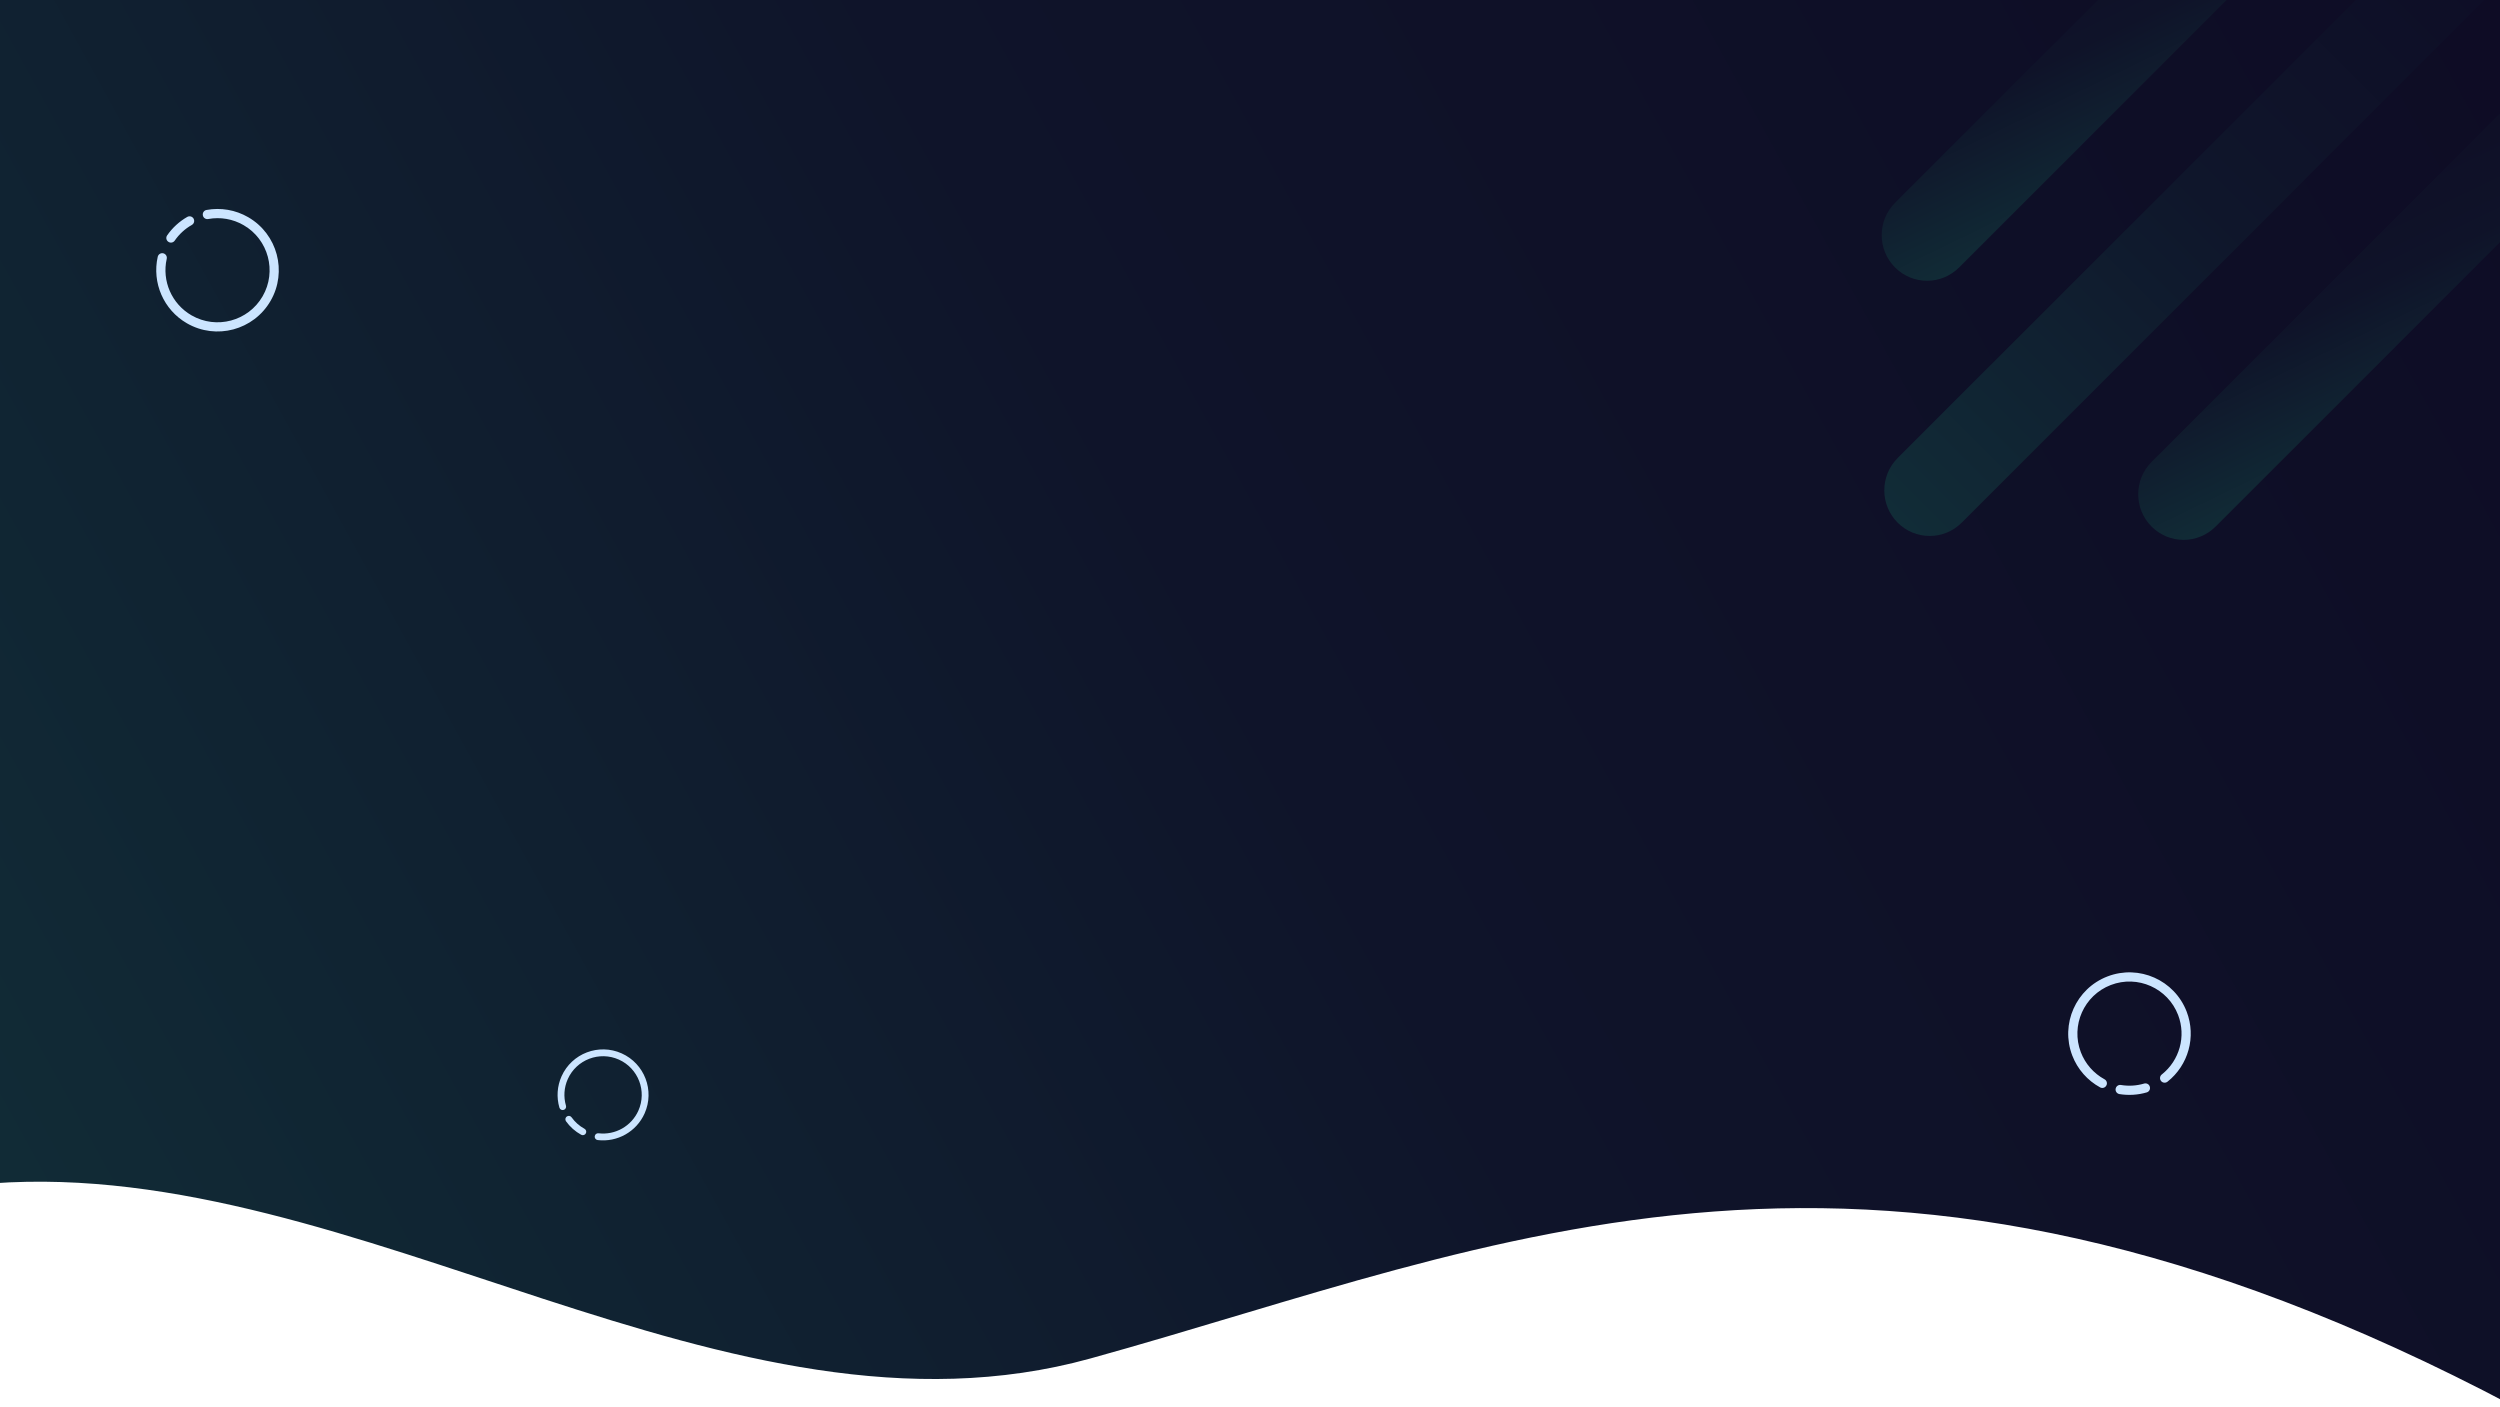
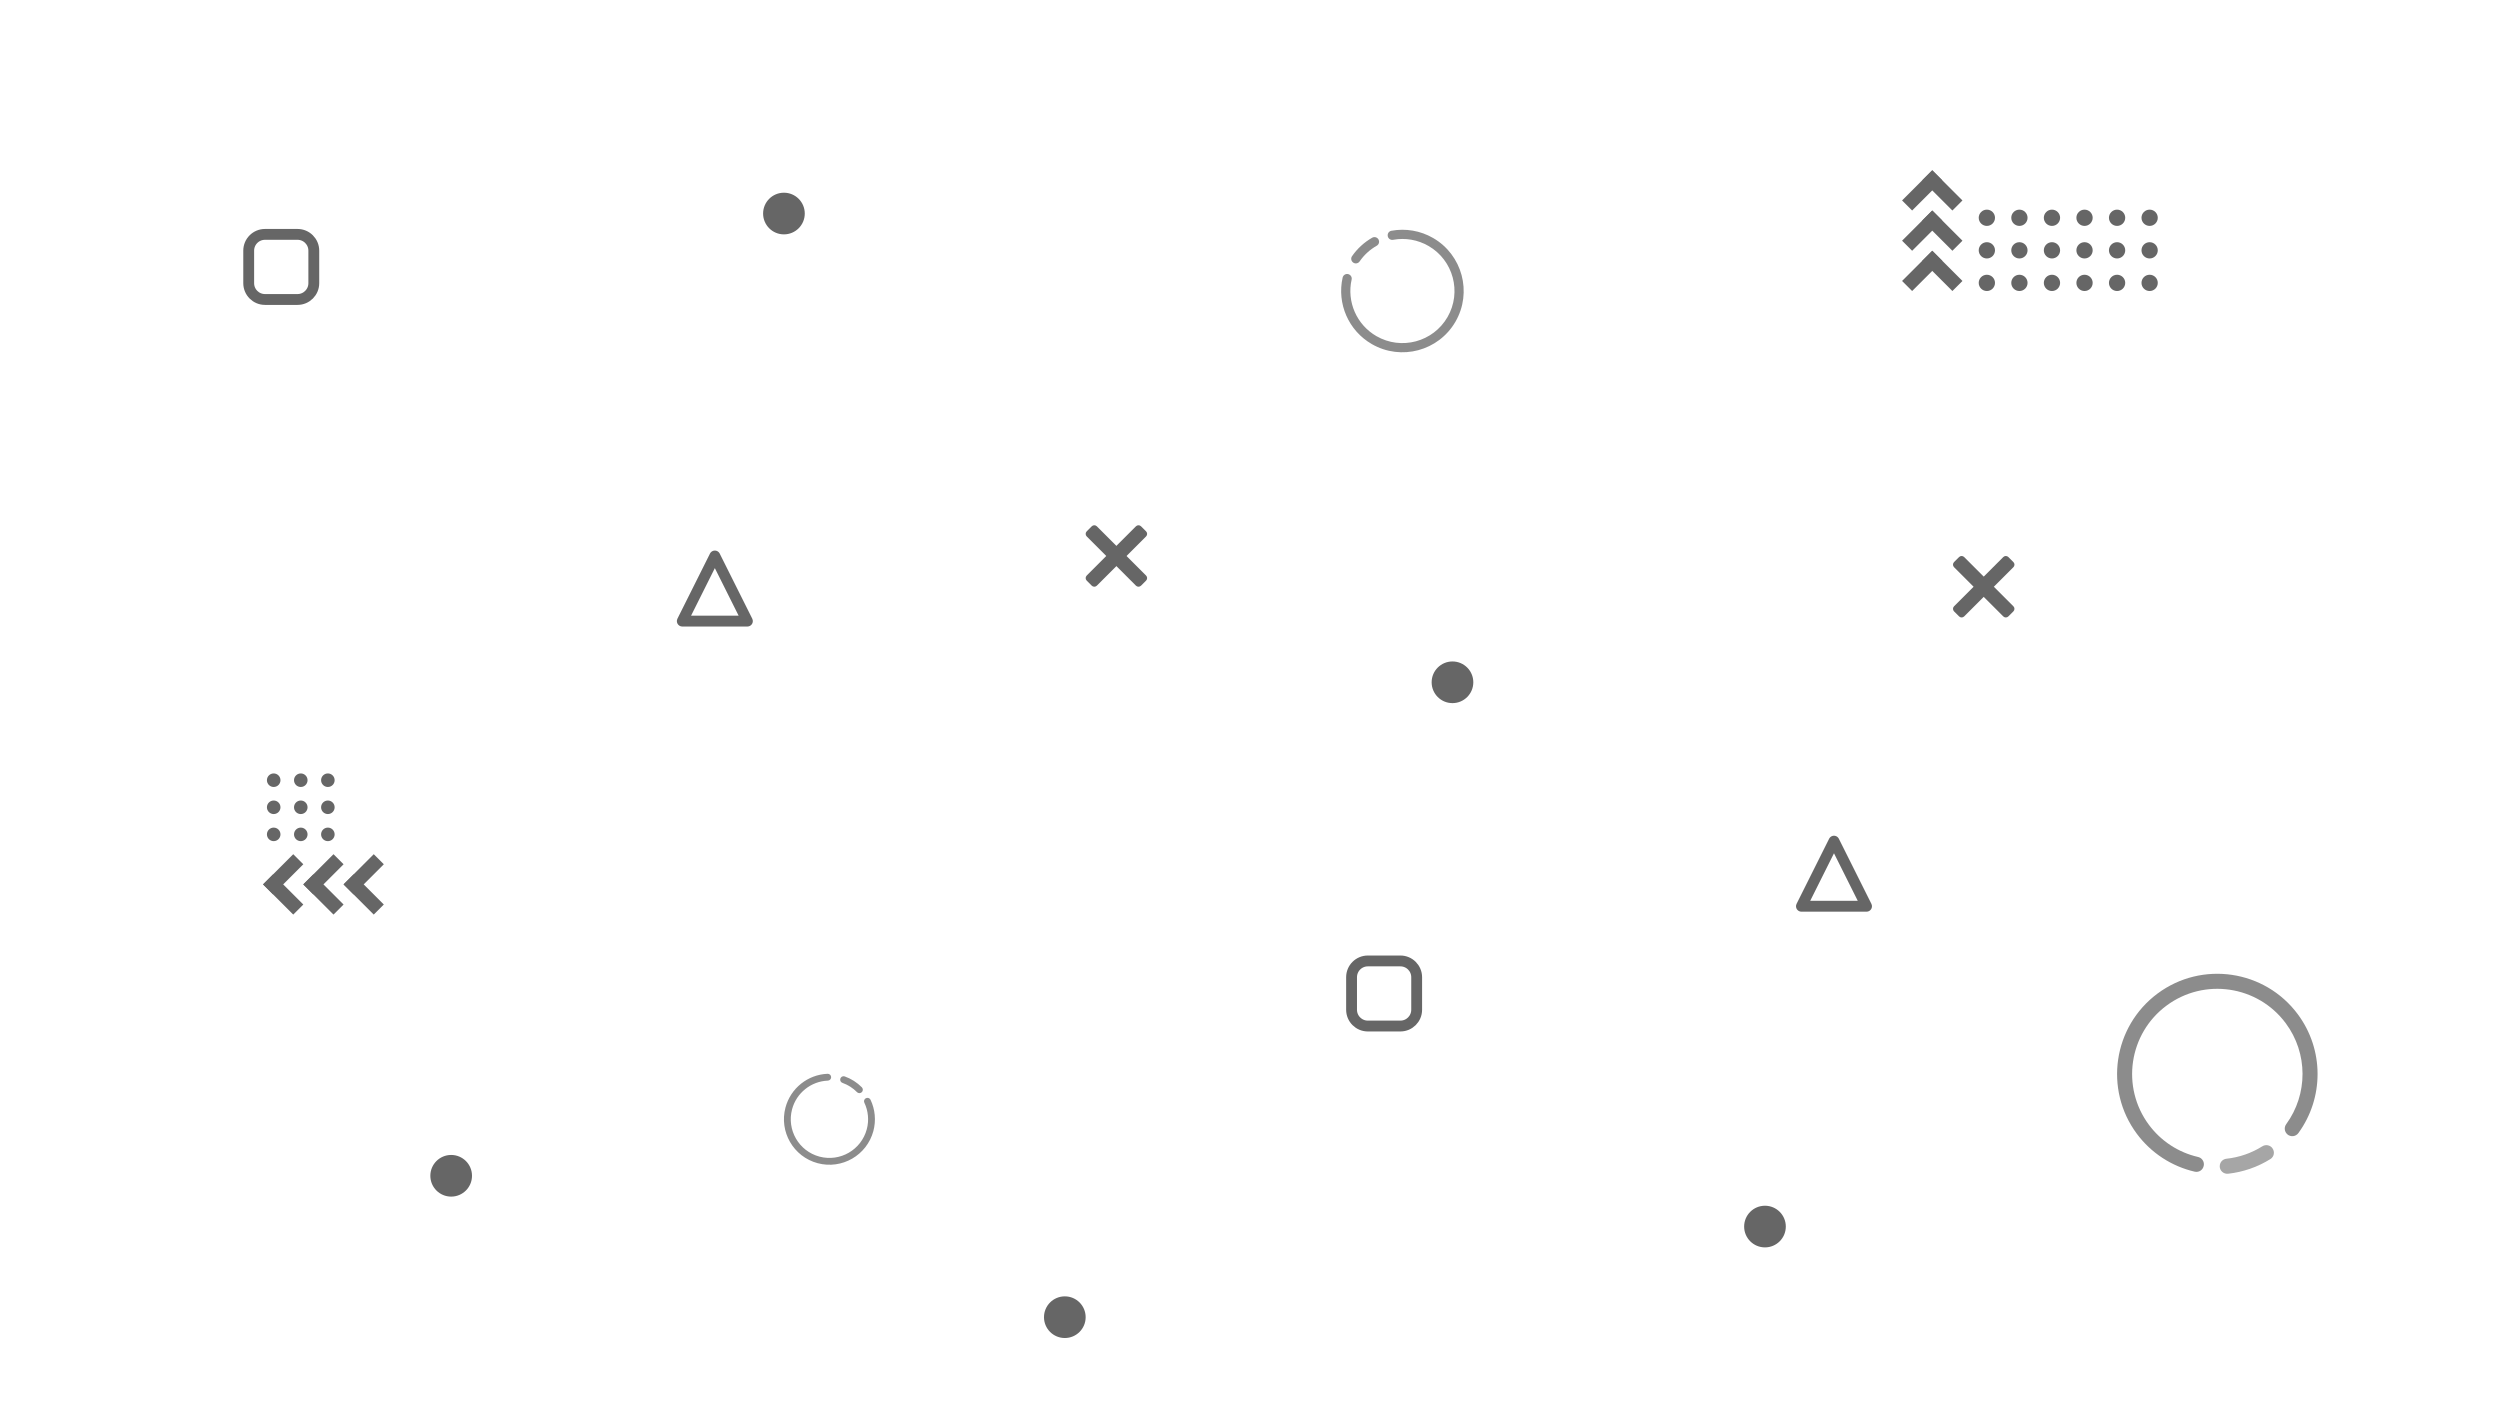
- <svg xmlns="http://www.w3.org/2000/svg" width="100%" height="100%" viewBox="0 0 1920 1080" version="1.1" xml:space="preserve" style="fill-rule:evenodd;clip-rule:evenodd;stroke-linejoin:round;stroke-miterlimit:1.414;">
-   <path d="M-6,-19.923l1936.42,0l0,1099.92c-495.351,-262.461 -776.841,-124.166 -1093.01,-36.678c-278.765,77.136 -561.78,-154.838 -843.183,-134.506c0,0 -0.08,0.467 -0.227,1.356l0,-930.095Z" style="fill:url(#_Linear1);" />
-   <g id="buble">
-     <path d="M456.766,872.44c-0.144,0.713 0.016,1.457 0.437,2.054c0.426,0.595 1.079,0.986 1.804,1.081c15.077,1.796 29.754,-6.384 36.041,-20.439c7.874,-17.602 -0.023,-38.281 -17.624,-46.154c-17.602,-7.874 -38.281,0.023 -46.155,17.624c-3.404,7.611 -3.963,16.157 -1.632,24.101c0.213,0.683 0.698,1.249 1.34,1.561c0.639,0.311 1.381,0.344 2.048,0.089c0.025,0.011 0.043,0.005 0.061,-0.002c1.292,-0.494 1.977,-1.902 1.57,-3.22c-1.967,-6.72 -1.484,-13.949 1.397,-20.389c6.692,-14.961 24.27,-21.673 39.231,-14.981c14.961,6.692 21.673,24.271 14.981,39.231c-5.338,11.934 -17.79,18.882 -30.581,17.366c-1.366,-0.178 -2.63,0.732 -2.904,2.079l-0.014,-0.001Z" style="fill:#cce5ff;" />
-     <path d="M435.482,857.358c-0.625,0.373 -1.069,0.987 -1.223,1.7c-0.153,0.709 -0.007,1.452 0.402,2.054c3.085,4.31 7.097,7.873 11.745,10.416c0.633,0.333 1.375,0.391 2.053,0.156c0.676,-0.231 1.226,-0.737 1.518,-1.389c0.022,-0.005 0.028,-0.017 0.035,-0.034c0.563,-1.258 0.055,-2.741 -1.164,-3.391c-3.91,-2.133 -7.282,-5.131 -9.866,-8.758c-0.777,-1.125 -2.29,-1.453 -3.465,-0.753c-0.017,-0.008 -0.027,-0.007 -0.035,-0.001Z" style="fill:#cce5ff;" />
+ <svg xmlns="http://www.w3.org/2000/svg" width="100%" height="100%" viewBox="0 0 1920 1080" version="1.1" xml:space="preserve" style="fill-rule:evenodd;clip-rule:evenodd;stroke-linecap:round;stroke-linejoin:round;stroke-miterlimit:1.5;">
+   <g id="Layer1">
+     <g id="bubbles">
+       <circle cx="1625.92" cy="167.251" r="6.251" style="fill:#666;" />
+       <circle cx="1650.92" cy="167.251" r="6.251" style="fill:#666;" />
+       <circle cx="1600.92" cy="192.253" r="6.251" style="fill:#666;" />
+       <circle cx="1625.92" cy="192.253" r="6.251" style="fill:#666;" />
+       <circle cx="1650.92" cy="192.253" r="6.251" style="fill:#666;" />
+       <circle cx="1600.92" cy="217.256" r="6.251" style="fill:#666;" />
+       <circle cx="1625.92" cy="217.256" r="6.251" style="fill:#666;" />
+       <circle cx="1650.92" cy="217.256" r="6.251" style="fill:#666;" />
+       <circle cx="1600.92" cy="167.251" r="6.251" style="fill:#666;" />
+     </g>
+     <g id="bubbles1">
+       <circle cx="1550.91" cy="167.251" r="6.251" style="fill:#666;" />
+       <circle cx="1575.91" cy="167.251" r="6.251" style="fill:#666;" />
+       <circle cx="1525.91" cy="192.253" r="6.251" style="fill:#666;" />
+       <circle cx="1550.91" cy="192.253" r="6.251" style="fill:#666;" />
+       <circle cx="1575.91" cy="192.253" r="6.251" style="fill:#666;" />
+       <circle cx="1525.91" cy="217.256" r="6.251" style="fill:#666;" />
+       <circle cx="1550.91" cy="217.256" r="6.251" style="fill:#666;" />
+       <circle cx="1575.91" cy="217.256" r="6.251" style="fill:#666;" />
+       <circle cx="1525.91" cy="167.251" r="6.251" style="fill:#666;" />
+     </g>
+     <g id="bubbles2">
+       <circle cx="231" cy="599.2" r="5.2" style="fill:#666;" />
+       <circle cx="251.8" cy="599.2" r="5.2" style="fill:#666;" />
+       <circle cx="210.2" cy="620" r="5.2" style="fill:#666;" />
+       <circle cx="231" cy="620" r="5.2" style="fill:#666;" />
+       <circle cx="251.8" cy="620" r="5.2" style="fill:#666;" />
+       <circle cx="210.2" cy="640.8" r="5.2" style="fill:#666;" />
+       <circle cx="231" cy="640.8" r="5.2" style="fill:#666;" />
+       <circle cx="251.8" cy="640.8" r="5.2" style="fill:#666;" />
+       <circle cx="210.2" cy="599.2" r="5.2" style="fill:#666;" />
+     </g>
+     <g id="left">
+       <g id="arrow">
+         <path d="M225.214,656.029l-23.185,23.185l7.729,7.729l23.185,-23.185l-7.729,-7.729Z" style="fill:#666;" />
+         <path d="M232.943,694.671l-23.185,-23.185l-7.729,7.728l23.185,23.185l7.729,-7.728Z" style="fill:#666;" />
+       </g>
+       <g id="arrow1">
+         <path d="M256.127,656.029l-23.184,23.185l7.728,7.729l23.185,-23.185l-7.729,-7.729Z" style="fill:#666;" />
+         <path d="M263.856,694.671l-23.185,-23.185l-7.728,7.728l23.184,23.185l7.729,-7.728Z" style="fill:#666;" />
+       </g>
+       <g id="arrow2">
+         <path d="M287.041,656.029l-23.185,23.185l7.728,7.729l23.185,-23.185l-7.728,-7.729Z" style="fill:#666;" />
+         <path d="M294.769,694.671l-23.185,-23.185l-7.728,7.728l23.185,23.185l7.728,-7.728Z" style="fill:#666;" />
+       </g>
+     </g>
+     <g id="up">
+       <g id="arrow3">
+         <path d="M1507.16,153.952l-23.185,-23.185l-7.728,7.728l23.184,23.185l7.729,-7.728Z" style="fill:#666;" />
+         <path d="M1468.52,161.68l23.185,-23.185l-7.728,-7.728l-23.185,23.185l7.728,7.728Z" style="fill:#666;" />
+       </g>
+       <g id="arrow4">
+         <path d="M1507.16,184.865l-23.185,-23.185l-7.728,7.728l23.184,23.185l7.729,-7.728Z" style="fill:#666;" />
+         <path d="M1468.52,192.593l23.185,-23.185l-7.728,-7.728l-23.185,23.185l7.728,7.728Z" style="fill:#666;" />
+       </g>
+       <g id="arrow5">
+         <path d="M1507.16,215.778l-23.185,-23.185l-7.728,7.729l23.184,23.184l7.729,-7.728Z" style="fill:#666;" />
+         <path d="M1468.52,223.506l23.185,-23.184l-7.728,-7.729l-23.185,23.185l7.728,7.728Z" style="fill:#666;" />
+       </g>
+     </g>
+     <circle cx="602.062" cy="164" r="16" style="fill:#666;" />
+     <path d="M549,427l25,50l-50,0l25,-50Z" style="fill:#666;fill-opacity:0;stroke:#666;stroke-width:8.33px;" />
+     <path d="M1408.5,646l25,50l-50,0l25,-50Z" style="fill:#666;fill-opacity:0;stroke:#666;stroke-width:8.33px;" />
+     <g id="x">
+       <path d="M1546.3,469.524c1.073,-1.073 1.073,-2.816 0,-3.889l-37.83,-37.83c-1.073,-1.073 -2.816,-1.073 -3.889,0l-3.889,3.889c-1.073,1.073 -1.073,2.816 0,3.889l37.83,37.83c1.073,1.074 2.816,1.074 3.889,0l3.889,-3.889Z" style="fill:#666;" />
+       <path d="M1504.59,473.413c1.073,1.074 2.816,1.074 3.889,0l37.83,-37.83c1.073,-1.073 1.073,-2.816 0,-3.889l-3.889,-3.889c-1.073,-1.073 -2.816,-1.073 -3.889,0l-37.83,37.83c-1.073,1.073 -1.073,2.816 0,3.889l3.889,3.889Z" style="fill:#666;" />
+     </g>
+     <g id="x1">
+       <path d="M880.195,445.915c1.073,-1.073 1.073,-2.816 0,-3.889l-37.83,-37.83c-1.073,-1.073 -2.816,-1.073 -3.889,0l-3.889,3.889c-1.074,1.073 -1.074,2.816 0,3.889l37.83,37.83c1.073,1.073 2.816,1.073 3.889,0l3.889,-3.889Z" style="fill:#666;" />
+       <path d="M838.476,449.804c1.073,1.073 2.816,1.073 3.889,0l37.83,-37.83c1.073,-1.073 1.073,-2.816 0,-3.889l-3.889,-3.889c-1.073,-1.073 -2.816,-1.073 -3.889,0l-37.83,37.83c-1.074,1.073 -1.074,2.816 0,3.889l3.889,3.889Z" style="fill:#666;" />
+     </g>
+     <circle cx="1355.5" cy="942" r="16" style="fill:#666;" />
+     <circle cx="1115.5" cy="524" r="16" style="fill:#666;" />
+     <circle cx="817.782" cy="1011.6" r="16" style="fill:#666;" />
+     <circle cx="346.5" cy="903" r="16" style="fill:#666;" />
+     <path d="M241,192.5c0,-6.899 -5.601,-12.5 -12.5,-12.5l-25,0c-6.899,0 -12.5,5.601 -12.5,12.5l0,25c0,6.899 5.601,12.5 12.5,12.5l25,0c6.899,0 12.5,-5.601 12.5,-12.5l0,-25Z" style="fill:#666;fill-opacity:0;stroke:#666;stroke-width:8.33px;" />
+     <path d="M1088,750.5c0,-6.899 -5.601,-12.5 -12.5,-12.5l-25,0c-6.899,0 -12.5,5.601 -12.5,12.5l0,25c0,6.899 5.601,12.5 12.5,12.5l25,0c6.899,0 12.5,-5.601 12.5,-12.5l0,-25Z" style="fill:#666;fill-opacity:0;stroke:#666;stroke-width:8.33px;" />
+     <g id="buble">
+       <g opacity="0.75">
+         <path d="M638.323,827.407c0.029,-0.727 -0.247,-1.436 -0.756,-1.959c-0.516,-0.52 -1.222,-0.803 -1.952,-0.782c-15.172,0.611 -28.371,11.009 -32.356,25.882c-4.991,18.625 6.077,37.795 24.703,42.786c18.625,4.991 37.795,-6.077 42.786,-24.703c2.158,-8.053 1.358,-16.579 -2.201,-24.055c-0.318,-0.641 -0.886,-1.123 -1.57,-1.33c-0.679,-0.205 -1.418,-0.121 -2.036,0.236c-0.027,-0.007 -0.043,0.003 -0.06,0.013c-1.198,0.691 -1.651,2.19 -1.041,3.427c3.005,6.324 3.672,13.538 1.846,20.353c-4.242,15.831 -20.537,25.239 -36.368,20.997c-15.831,-4.242 -25.239,-20.537 -20.997,-36.368c3.383,-12.627 14.579,-21.457 27.449,-21.983c1.377,-0.041 2.481,-1.139 2.538,-2.513l0.015,-0.001Z" style="fill:#666;" />
+         <path d="M661.724,838.933c0.558,-0.467 0.899,-1.144 0.939,-1.872c0.039,-0.724 -0.223,-1.435 -0.721,-1.964c-3.728,-3.768 -8.253,-6.652 -13.245,-8.428c-0.678,-0.229 -1.419,-0.168 -2.052,0.171c-0.631,0.335 -1.095,0.922 -1.279,1.611c-0.021,0.009 -0.025,0.022 -0.03,0.04c-0.356,1.331 0.379,2.715 1.686,3.164c4.198,1.487 8.002,3.915 11.127,7.088c0.945,0.988 2.491,1.072 3.54,0.195c0.018,0.005 0.028,0.003 0.035,-0.005Z" style="fill:#666;" />
+       </g>
+     </g>
+     <g id="buble1">
+       <g opacity="0.75">
+         <path d="M1035.66,210.571c-0.935,-0.292 -1.955,-0.18 -2.812,0.301c-0.856,0.489 -1.471,1.309 -1.698,2.267c-4.494,19.95 4.432,40.745 22.392,51.114c22.49,12.985 51.287,5.269 64.272,-17.222c12.985,-22.49 5.269,-51.287 -17.221,-64.272c-9.726,-5.615 -21.096,-7.547 -32.062,-5.523c-0.945,0.19 -1.77,0.761 -2.277,1.579c-0.505,0.812 -0.652,1.802 -0.403,2.731c-0.018,0.032 -0.012,0.057 -0.005,0.082c0.482,1.8 2.274,2.912 4.096,2.549c9.275,-1.705 18.893,-0.057 27.122,4.694c19.116,11.036 25.675,35.515 14.638,54.631c-11.036,19.116 -35.515,25.676 -54.631,14.639c-15.249,-8.804 -22.833,-26.447 -19.031,-43.373c0.427,-1.805 -0.617,-3.624 -2.384,-4.178l0.004,-0.019Z" style="fill:#666;" />
+         <path d="M1058.81,184.146c-0.413,-0.89 -1.174,-1.569 -2.108,-1.875c-0.928,-0.303 -1.944,-0.21 -2.806,0.254c-6.202,3.536 -11.531,8.418 -15.581,14.293c-0.534,0.802 -0.714,1.787 -0.493,2.728c0.215,0.938 0.817,1.746 1.65,2.227c0.004,0.03 0.02,0.039 0.041,0.051c1.608,0.929 3.665,0.454 4.704,-1.09c3.398,-4.942 7.883,-9.045 13.099,-12.004c1.615,-0.885 2.264,-2.867 1.489,-4.538c0.012,-0.021 0.013,-0.035 0.005,-0.046Z" style="fill:#666;" />
+       </g>
+     </g>
+     <g id="buble2">
+       <g opacity="0.75">
+         <path d="M1756.68,871.18c1.214,1.046 2.817,1.541 4.418,1.376c1.603,-0.179 3.058,-1.01 4.023,-2.301c19.714,-27.04 19.823,-64.069 -0.408,-91.311c-25.335,-34.116 -73.595,-41.244 -107.711,-15.908c-34.116,25.335 -41.244,73.595 -15.908,107.711c10.955,14.752 26.776,25.042 44.558,29.13c1.543,0.328 3.152,0.007 4.446,-0.891c1.285,-0.892 2.15,-2.284 2.38,-3.84c0.048,-0.036 0.054,-0.078 0.06,-0.12c0.446,-3.016 -1.522,-5.85 -4.494,-6.49c-15.037,-3.467 -28.409,-12.192 -37.679,-24.675c-21.534,-28.997 -15.475,-70.02 13.522,-91.554c28.998,-21.534 70.02,-15.476 91.555,13.522c17.177,23.13 17.1,54.553 0.391,77.501c-1.814,2.434 -1.43,5.844 0.865,7.824l-0.018,0.026Z" style="fill:#666;" />
+         <path d="M1704.74,895.817c0.042,1.604 0.743,3.119 1.947,4.186c1.198,1.058 2.783,1.579 4.38,1.442c11.611,-1.28 22.787,-5.147 32.686,-11.338c1.324,-0.858 2.234,-2.221 2.514,-3.777c0.286,-1.549 -0.093,-3.152 -1.031,-4.416c0.014,-0.048 -0.004,-0.072 -0.028,-0.104c-1.811,-2.439 -5.208,-3.063 -7.772,-1.421c-8.316,5.214 -17.716,8.462 -27.473,9.514c-3.001,0.281 -5.263,2.834 -5.185,5.848c-0.032,0.024 -0.042,0.044 -0.038,0.066Z" style="fill:#888;" />
+       </g>
+     </g>
  </g>
-   <g id="buble1">
-     <path d="M125.656,194.599c-0.935,-0.293 -1.955,-0.181 -2.812,0.3c-0.856,0.489 -1.471,1.309 -1.698,2.267c-4.494,19.951 4.432,40.745 22.392,51.114c22.49,12.985 51.287,5.269 64.272,-17.222c12.985,-22.49 5.269,-51.287 -17.221,-64.272c-9.726,-5.615 -21.096,-7.546 -32.062,-5.523c-0.945,0.191 -1.77,0.761 -2.277,1.579c-0.505,0.812 -0.652,1.803 -0.403,2.732c-0.018,0.031 -0.012,0.056 -0.005,0.082c0.482,1.799 2.274,2.911 4.096,2.548c9.275,-1.705 18.893,-0.057 27.122,4.694c19.116,11.037 25.675,35.516 14.638,54.632c-11.036,19.116 -35.515,25.675 -54.631,14.638c-15.249,-8.803 -22.833,-26.446 -19.031,-43.373c0.427,-1.805 -0.617,-3.624 -2.384,-4.178l0.004,-0.018Z" style="fill:#cce5ff;" />
-     <path d="M148.807,168.173c-0.413,-0.889 -1.174,-1.569 -2.108,-1.875c-0.928,-0.303 -1.944,-0.21 -2.806,0.254c-6.202,3.537 -11.531,8.418 -15.581,14.293c-0.534,0.802 -0.714,1.788 -0.493,2.729c0.215,0.938 0.817,1.745 1.65,2.226c0.004,0.03 0.02,0.04 0.041,0.052c1.608,0.928 3.665,0.453 4.704,-1.09c3.398,-4.943 7.883,-9.046 13.099,-12.004c1.615,-0.886 2.264,-2.867 1.489,-4.539c0.012,-0.021 0.013,-0.035 0.005,-0.046Z" style="fill:#cce5ff;" />
-   </g>
-   <g id="buble2">
-     <path d="M1659.48,829.929c0.543,0.816 1.405,1.37 2.375,1.536c0.972,0.158 1.966,-0.092 2.746,-0.693c16.047,-12.676 22.197,-34.455 14.765,-53.815c-9.307,-24.245 -36.542,-36.371 -60.787,-27.064c-24.245,9.307 -36.371,36.542 -27.064,60.787c4.024,10.484 11.645,19.141 21.441,24.469c0.854,0.447 1.854,0.522 2.763,0.206c0.903,-0.314 1.641,-0.991 2.032,-1.869c0.034,-0.013 0.045,-0.037 0.055,-0.061c0.758,-1.702 0.066,-3.693 -1.579,-4.558c-8.281,-4.512 -14.718,-11.845 -18.123,-20.716c-7.911,-20.608 2.397,-43.759 23.004,-51.669c20.607,-7.911 43.759,2.397 51.669,23.004c6.31,16.438 1.101,34.922 -12.506,45.684c-1.467,1.134 -1.801,3.204 -0.776,4.747l-0.015,0.012Z" style="fill:#cce5ff;" />
-     <path d="M1624.86,835.896c-0.239,0.951 -0.075,1.958 0.458,2.784c0.531,0.819 1.379,1.386 2.341,1.568c7.045,1.155 14.259,0.715 21.103,-1.302c0.92,-0.287 1.68,-0.94 2.101,-1.81c0.423,-0.865 0.463,-1.871 0.118,-2.769c0.016,-0.026 0.01,-0.043 0.001,-0.066c-0.665,-1.733 -2.562,-2.658 -4.342,-2.113c-5.751,1.702 -11.818,2.069 -17.734,1.085c-1.813,-0.328 -3.563,0.804 -4.013,2.59c-0.023,0.009 -0.032,0.019 -0.033,0.033Z" style="fill:#cce5ff;" />
-   </g>
-   <path d="M1883,-73.846c0,0 -331.101,331.1 -425.551,425.551c-13.739,13.739 -13.739,36.013 0,49.752c0.001,0.001 0.001,0.001 0.002,0.002c6.509,6.509 15.336,10.165 24.541,10.165c9.205,0 18.032,-3.656 24.541,-10.165c93.999,-93.999 425.886,-425.886 425.886,-425.886l-49.419,-49.419Z" style="fill:url(#_Linear2);" />
-   <path d="M2078,-70.846c0,0 -331.101,331.1 -425.551,425.551c-13.739,13.739 -13.739,36.013 0,49.752c0.001,0.001 0.001,0.001 0.002,0.002c6.509,6.509 15.336,10.165 24.541,10.165c9.205,0 18.032,-3.656 24.541,-10.165c93.999,-93.999 425.886,-425.886 425.886,-425.886l-49.419,-49.419Z" style="fill:url(#_Linear3);" />
-   <path d="M1881,-269.846c0,0 -331.101,331.1 -425.551,425.551c-13.739,13.739 -13.739,36.013 0,49.752c0.001,0.001 0.001,0.001 0.002,0.002c6.509,6.509 15.336,10.165 24.541,10.165c9.205,0 18.032,-3.656 24.541,-10.165c93.999,-93.999 425.886,-425.886 425.886,-425.886l-49.419,-49.419Z" style="fill:url(#_Linear4);" />
-   <defs>
-     <linearGradient id="_Linear1" x1="0" y1="0" x2="1" y2="0" gradientUnits="userSpaceOnUse" gradientTransform="matrix(1936.42,-1099.92,1089.24,1955.42,-6,1080)">
-       <stop offset="0" style="stop-color:#112d37;stop-opacity:1" />
-       <stop offset="0.5" style="stop-color:#0f142a;stop-opacity:1" />
-       <stop offset="1" style="stop-color:#0e0c25;stop-opacity:1" />
-     </linearGradient>
-     <linearGradient id="_Linear2" x1="0" y1="0" x2="1" y2="0" gradientUnits="userSpaceOnUse" gradientTransform="matrix(450.427,-450.427,49.4191,49.4191,1457.29,401.29)">
-       <stop offset="0" style="stop-color:#112c37;stop-opacity:1" />
-       <stop offset="0.54" style="stop-color:#0f162b;stop-opacity:1" />
-       <stop offset="1" style="stop-color:#0e0d26;stop-opacity:1" />
-     </linearGradient>
-     <linearGradient id="_Linear3" x1="0" y1="0" x2="1" y2="0" gradientUnits="userSpaceOnUse" gradientTransform="matrix(401.008,-499.846,341.221,-165.509,1677,429)">
-       <stop offset="0" style="stop-color:#112d37;stop-opacity:1" />
-       <stop offset="0.46" style="stop-color:#0f1329;stop-opacity:1" />
-       <stop offset="1" style="stop-color:#0e0c25;stop-opacity:1" />
-     </linearGradient>
-     <linearGradient id="_Linear4" x1="0" y1="0" x2="1" y2="0" gradientUnits="userSpaceOnUse" gradientTransform="matrix(401.008,-499.846,341.221,-165.509,1480,230)">
-       <stop offset="0" style="stop-color:#112d37;stop-opacity:1" />
-       <stop offset="0.45" style="stop-color:#0f1329;stop-opacity:1" />
-       <stop offset="1" style="stop-color:#0e0c25;stop-opacity:1" />
-     </linearGradient>
-   </defs>
</svg>
